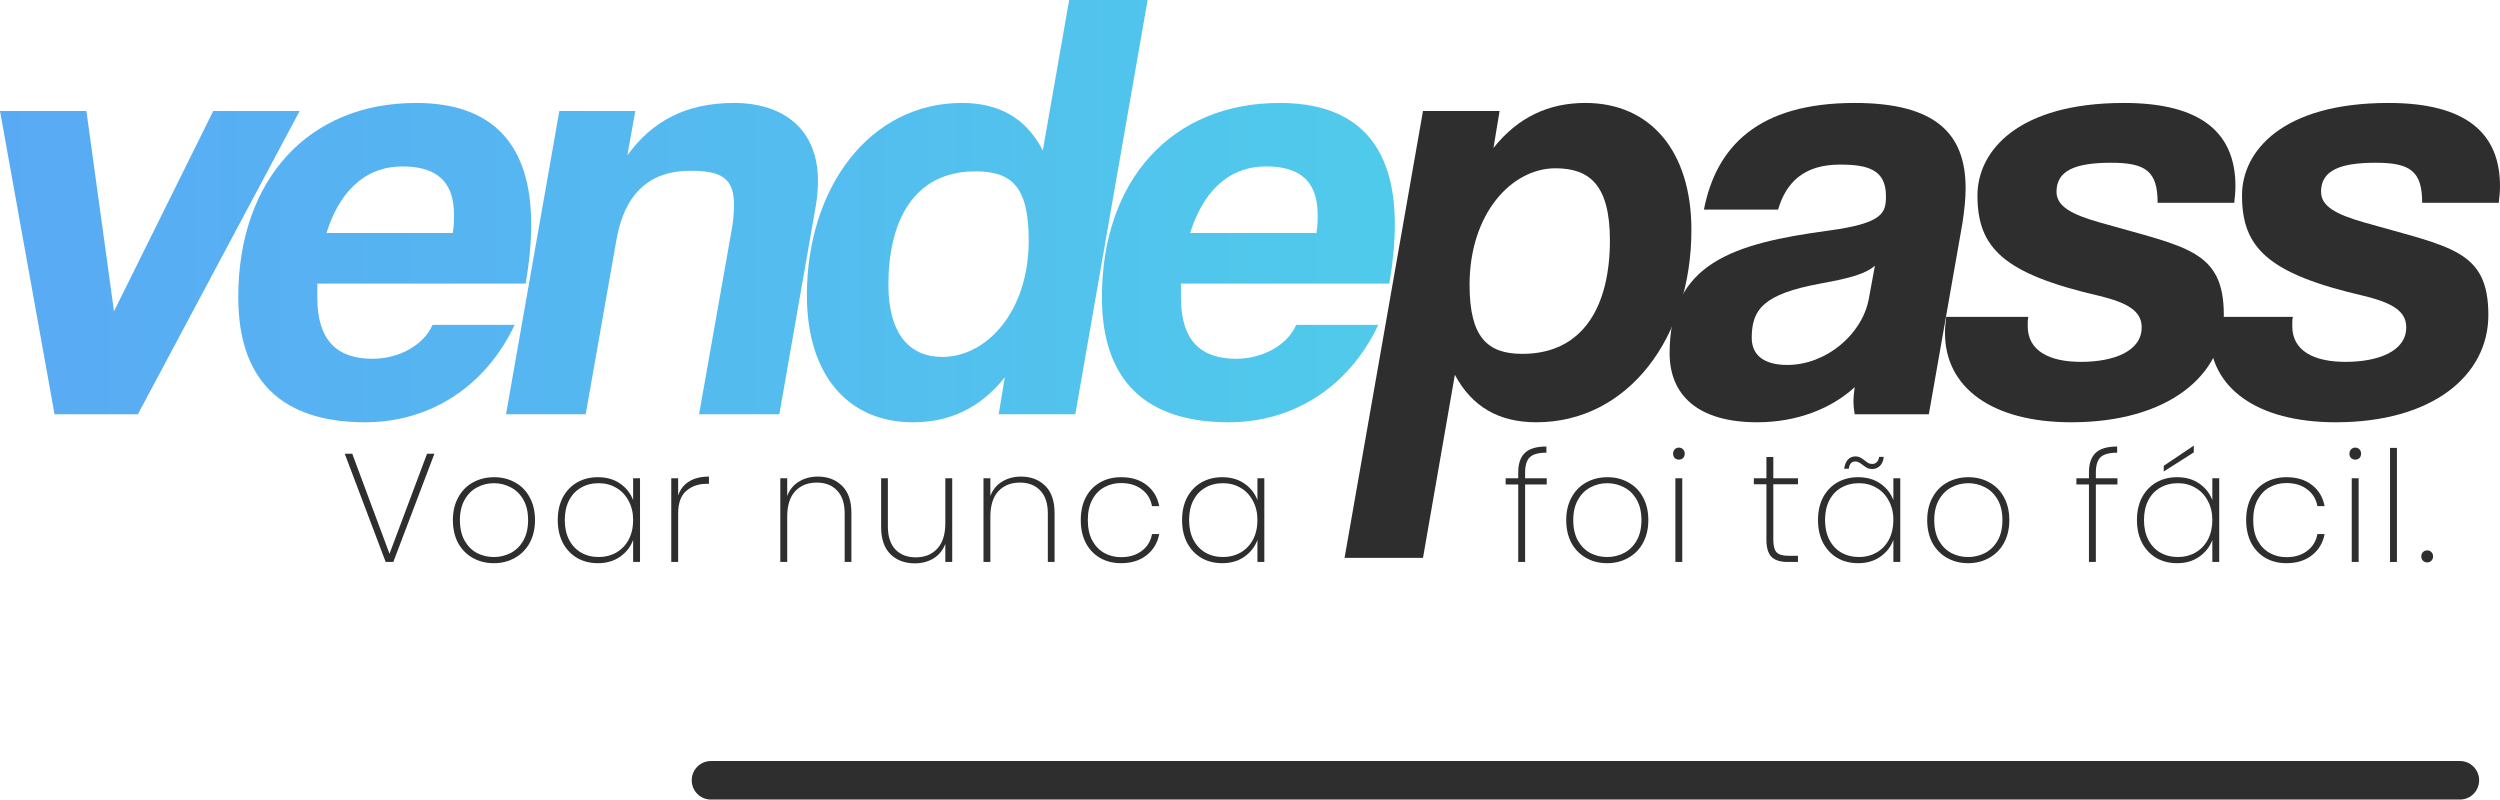
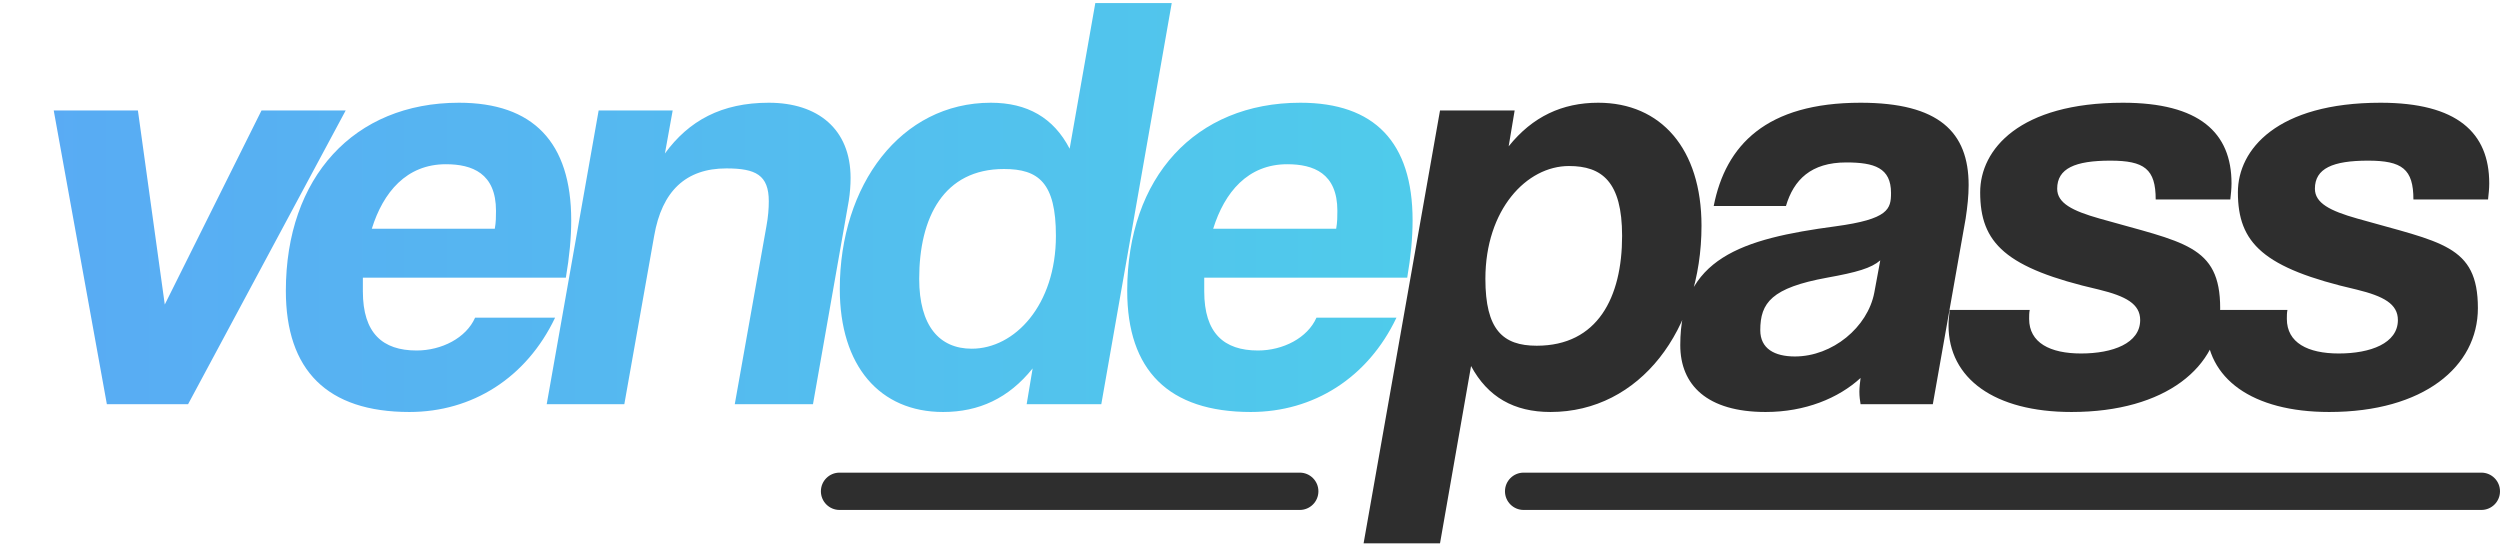
- <svg xmlns="http://www.w3.org/2000/svg" width="222" height="71" viewBox="0 0 222 71" fill="none">
-   <path d="M38.574 40.294L34.928 49.902H34.248L30.615 40.294H31.282L34.588 49.176L37.921 40.294H38.574Z" fill="#2E2E2E" />
-   <path d="M43.848 50.011C43.159 50.011 42.538 49.856 41.984 49.546C41.431 49.236 40.996 48.793 40.678 48.218C40.37 47.634 40.216 46.955 40.216 46.179C40.216 45.413 40.374 44.742 40.692 44.167C41.009 43.584 41.445 43.141 41.998 42.84C42.56 42.53 43.186 42.375 43.875 42.375C44.565 42.375 45.186 42.53 45.739 42.84C46.292 43.141 46.723 43.579 47.032 44.154C47.349 44.728 47.508 45.404 47.508 46.179C47.508 46.955 47.349 47.634 47.032 48.218C46.714 48.793 46.274 49.236 45.712 49.546C45.159 49.856 44.537 50.011 43.848 50.011ZM43.848 49.464C44.383 49.464 44.882 49.345 45.345 49.108C45.816 48.861 46.193 48.492 46.474 47.999C46.755 47.507 46.895 46.9 46.895 46.179C46.895 45.468 46.755 44.865 46.474 44.373C46.193 43.88 45.821 43.515 45.358 43.278C44.896 43.032 44.397 42.908 43.862 42.908C43.327 42.908 42.828 43.032 42.365 43.278C41.912 43.515 41.544 43.88 41.263 44.373C40.982 44.865 40.841 45.468 40.841 46.179C40.841 46.9 40.977 47.507 41.25 47.999C41.531 48.492 41.898 48.861 42.352 49.108C42.814 49.345 43.313 49.464 43.848 49.464Z" fill="#2E2E2E" />
-   <path d="M49.528 46.179C49.528 45.413 49.678 44.742 49.977 44.167C50.286 43.593 50.708 43.15 51.243 42.84C51.787 42.53 52.404 42.375 53.093 42.375C53.873 42.375 54.535 42.566 55.079 42.949C55.623 43.333 56.004 43.821 56.222 44.414V42.47H56.834V49.902H56.222V47.945C56.004 48.547 55.619 49.044 55.066 49.436C54.521 49.819 53.864 50.011 53.093 50.011C52.404 50.011 51.787 49.856 51.243 49.546C50.708 49.227 50.286 48.779 49.977 48.205C49.678 47.621 49.528 46.946 49.528 46.179ZM56.222 46.179C56.222 45.531 56.086 44.961 55.814 44.468C55.551 43.967 55.188 43.584 54.725 43.319C54.263 43.045 53.746 42.908 53.175 42.908C52.576 42.908 52.05 43.041 51.596 43.305C51.143 43.561 50.789 43.935 50.535 44.428C50.281 44.92 50.154 45.504 50.154 46.179C50.154 46.854 50.281 47.438 50.535 47.931C50.789 48.424 51.143 48.802 51.596 49.067C52.059 49.331 52.585 49.464 53.175 49.464C53.746 49.464 54.263 49.331 54.725 49.067C55.197 48.793 55.564 48.41 55.827 47.917C56.09 47.415 56.222 46.836 56.222 46.179Z" fill="#2E2E2E" />
-   <path d="M60.22 44.003C60.401 43.456 60.723 43.041 61.186 42.758C61.648 42.466 62.238 42.32 62.954 42.32V42.963H62.75C62.025 42.963 61.422 43.173 60.941 43.593C60.46 44.003 60.22 44.678 60.22 45.618V49.902H59.608V42.47H60.22V44.003Z" fill="#2E2E2E" />
-   <path d="M72.625 42.32C73.505 42.32 74.221 42.594 74.775 43.141C75.328 43.679 75.604 44.482 75.604 45.55V49.902H75.006V45.591C75.006 44.706 74.784 44.031 74.339 43.565C73.895 43.091 73.292 42.854 72.53 42.854C71.732 42.854 71.092 43.109 70.612 43.62C70.14 44.131 69.904 44.888 69.904 45.892V49.902H69.292V42.47H69.904V44.044C70.113 43.488 70.457 43.063 70.938 42.772C71.428 42.47 71.99 42.32 72.625 42.32Z" fill="#2E2E2E" />
-   <path d="M84.557 42.47V49.902H83.945V48.287C83.736 48.852 83.387 49.286 82.897 49.587C82.416 49.879 81.863 50.025 81.237 50.025C80.358 50.025 79.637 49.756 79.074 49.217C78.521 48.67 78.244 47.862 78.244 46.795V42.47H78.843V46.754C78.843 47.639 79.065 48.319 79.51 48.793C79.954 49.258 80.557 49.491 81.319 49.491C82.117 49.491 82.752 49.236 83.224 48.725C83.704 48.214 83.945 47.456 83.945 46.453V42.47H84.557Z" fill="#2E2E2E" />
-   <path d="M90.666 42.32C91.546 42.32 92.262 42.594 92.816 43.141C93.369 43.679 93.646 44.482 93.646 45.55V49.902H93.047V45.591C93.047 44.706 92.825 44.031 92.38 43.565C91.936 43.091 91.333 42.854 90.571 42.854C89.773 42.854 89.133 43.109 88.653 43.62C88.181 44.131 87.945 44.888 87.945 45.892V49.902H87.333V42.47H87.945V44.044C88.154 43.488 88.498 43.063 88.979 42.772C89.469 42.47 90.031 42.32 90.666 42.32Z" fill="#2E2E2E" />
-   <path d="M95.973 46.179C95.973 45.404 96.122 44.728 96.422 44.154C96.73 43.579 97.152 43.141 97.687 42.84C98.231 42.53 98.852 42.375 99.551 42.375C100.476 42.375 101.233 42.607 101.823 43.073C102.421 43.538 102.793 44.163 102.938 44.947H102.299C102.181 44.309 101.873 43.807 101.374 43.442C100.884 43.077 100.276 42.895 99.551 42.895C99.006 42.895 98.512 43.018 98.068 43.264C97.623 43.501 97.265 43.871 96.993 44.373C96.73 44.865 96.598 45.468 96.598 46.179C96.598 46.9 96.73 47.507 96.993 47.999C97.265 48.492 97.623 48.861 98.068 49.108C98.512 49.354 99.006 49.477 99.551 49.477C100.276 49.477 100.884 49.295 101.374 48.93C101.873 48.565 102.181 48.063 102.299 47.425H102.938C102.793 48.2 102.421 48.825 101.823 49.3C101.224 49.774 100.467 50.011 99.551 50.011C98.852 50.011 98.231 49.856 97.687 49.546C97.152 49.236 96.73 48.793 96.422 48.218C96.122 47.634 95.973 46.955 95.973 46.179Z" fill="#2E2E2E" />
-   <path d="M104.967 46.179C104.967 45.413 105.116 44.742 105.416 44.167C105.724 43.593 106.146 43.15 106.681 42.84C107.225 42.53 107.842 42.375 108.531 42.375C109.311 42.375 109.973 42.566 110.517 42.949C111.062 43.333 111.442 43.821 111.66 44.414V42.47H112.272V49.902H111.66V47.945C111.442 48.547 111.057 49.044 110.504 49.436C109.96 49.819 109.302 50.011 108.531 50.011C107.842 50.011 107.225 49.856 106.681 49.546C106.146 49.227 105.724 48.779 105.416 48.205C105.116 47.621 104.967 46.946 104.967 46.179ZM111.66 46.179C111.66 45.531 111.524 44.961 111.252 44.468C110.989 43.967 110.626 43.584 110.164 43.319C109.701 43.045 109.184 42.908 108.613 42.908C108.014 42.908 107.488 43.041 107.035 43.305C106.581 43.561 106.227 43.935 105.973 44.428C105.719 44.92 105.592 45.504 105.592 46.179C105.592 46.854 105.719 47.438 105.973 47.931C106.227 48.424 106.581 48.802 107.035 49.067C107.497 49.331 108.023 49.464 108.613 49.464C109.184 49.464 109.701 49.331 110.164 49.067C110.635 48.793 111.003 48.41 111.266 47.917C111.529 47.415 111.66 46.836 111.66 46.179Z" fill="#2E2E2E" />
-   <path d="M137.349 43.018H135.43V49.902H134.818V43.018H133.703V42.47H134.818V41.95C134.818 41.175 135.013 40.6 135.403 40.226C135.793 39.843 136.433 39.651 137.321 39.651V40.199C136.614 40.199 136.12 40.336 135.839 40.609C135.566 40.883 135.43 41.33 135.43 41.95V42.47H137.349V43.018Z" fill="#2E2E2E" />
-   <path d="M142.713 50.011C142.023 50.011 141.402 49.856 140.849 49.546C140.295 49.236 139.86 48.793 139.543 48.218C139.234 47.634 139.08 46.955 139.08 46.179C139.08 45.413 139.239 44.742 139.556 44.167C139.874 43.584 140.309 43.141 140.862 42.84C141.425 42.53 142.05 42.375 142.74 42.375C143.429 42.375 144.05 42.53 144.604 42.84C145.157 43.141 145.588 43.579 145.896 44.154C146.213 44.728 146.372 45.404 146.372 46.179C146.372 46.955 146.213 47.634 145.896 48.218C145.579 48.793 145.139 49.236 144.576 49.546C144.023 49.856 143.402 50.011 142.713 50.011ZM142.713 49.464C143.248 49.464 143.746 49.345 144.209 49.108C144.681 48.861 145.057 48.492 145.338 47.999C145.619 47.507 145.76 46.9 145.76 46.179C145.76 45.468 145.619 44.865 145.338 44.373C145.057 43.88 144.685 43.515 144.223 43.278C143.76 43.032 143.261 42.908 142.726 42.908C142.191 42.908 141.692 43.032 141.23 43.278C140.776 43.515 140.409 43.88 140.128 44.373C139.846 44.865 139.706 45.468 139.706 46.179C139.706 46.9 139.842 47.507 140.114 47.999C140.395 48.492 140.762 48.861 141.216 49.108C141.679 49.345 142.177 49.464 142.713 49.464Z" fill="#2E2E2E" />
-   <path d="M149.087 40.815C148.942 40.815 148.819 40.769 148.719 40.678C148.62 40.577 148.57 40.445 148.57 40.281C148.57 40.126 148.62 39.998 148.719 39.898C148.819 39.797 148.942 39.747 149.087 39.747C149.232 39.747 149.354 39.797 149.454 39.898C149.554 39.998 149.604 40.126 149.604 40.281C149.604 40.445 149.554 40.577 149.454 40.678C149.354 40.769 149.232 40.815 149.087 40.815ZM149.386 42.47V49.902H148.774V42.47H149.386Z" fill="#2E2E2E" />
-   <path d="M157.47 43.004V47.917C157.47 48.465 157.57 48.843 157.769 49.053C157.969 49.254 158.322 49.354 158.83 49.354H159.66V49.902H158.735C158.091 49.902 157.615 49.751 157.307 49.45C157.007 49.14 156.858 48.629 156.858 47.917V43.004H155.742V42.47H156.858V40.582H157.47V42.47H159.66V43.004H157.47Z" fill="#2E2E2E" />
-   <path d="M161.438 46.179C161.438 45.413 161.588 44.742 161.887 44.167C162.195 43.593 162.617 43.15 163.152 42.84C163.696 42.53 164.313 42.375 165.002 42.375C165.782 42.375 166.445 42.566 166.989 42.949C167.533 43.333 167.914 43.821 168.132 44.414V42.47H168.744V49.902H168.132V47.945C167.914 48.547 167.528 49.044 166.975 49.436C166.431 49.819 165.773 50.011 165.002 50.011C164.313 50.011 163.696 49.856 163.152 49.546C162.617 49.227 162.195 48.779 161.887 48.205C161.588 47.621 161.438 46.946 161.438 46.179ZM168.132 46.179C168.132 45.531 167.995 44.961 167.723 44.468C167.46 43.967 167.098 43.584 166.635 43.319C166.172 43.045 165.655 42.908 165.084 42.908C164.485 42.908 163.959 43.041 163.506 43.305C163.052 43.561 162.699 43.935 162.445 44.428C162.191 44.92 162.064 45.504 162.064 46.179C162.064 46.854 162.191 47.438 162.445 47.931C162.699 48.424 163.052 48.802 163.506 49.067C163.968 49.331 164.495 49.464 165.084 49.464C165.655 49.464 166.172 49.331 166.635 49.067C167.107 48.793 167.474 48.41 167.737 47.917C168 47.415 168.132 46.836 168.132 46.179ZM163.764 41.622C163.81 41.275 163.919 41.006 164.091 40.815C164.272 40.623 164.499 40.527 164.771 40.527C164.925 40.527 165.061 40.559 165.179 40.623C165.297 40.678 165.429 40.764 165.574 40.883C165.71 40.992 165.823 41.075 165.914 41.129C166.014 41.175 166.132 41.198 166.268 41.198C166.422 41.198 166.553 41.143 166.662 41.033C166.771 40.924 166.839 40.769 166.866 40.568H167.274C167.247 40.897 167.138 41.161 166.948 41.362C166.757 41.553 166.526 41.649 166.254 41.649C166.082 41.649 165.932 41.617 165.805 41.553C165.687 41.49 165.551 41.398 165.397 41.28C165.27 41.179 165.161 41.106 165.07 41.061C164.98 41.006 164.875 40.979 164.758 40.979C164.422 40.979 164.227 41.193 164.173 41.622H163.764Z" fill="#2E2E2E" />
-   <path d="M174.769 50.011C174.079 50.011 173.458 49.856 172.905 49.546C172.352 49.236 171.916 48.793 171.599 48.218C171.29 47.634 171.136 46.955 171.136 46.179C171.136 45.413 171.295 44.742 171.612 44.167C171.93 43.584 172.365 43.141 172.918 42.84C173.481 42.53 174.107 42.375 174.796 42.375C175.485 42.375 176.106 42.53 176.66 42.84C177.213 43.141 177.644 43.579 177.952 44.154C178.27 44.728 178.428 45.404 178.428 46.179C178.428 46.955 178.27 47.634 177.952 48.218C177.635 48.793 177.195 49.236 176.632 49.546C176.079 49.856 175.458 50.011 174.769 50.011ZM174.769 49.464C175.304 49.464 175.803 49.345 176.265 49.108C176.737 48.861 177.113 48.492 177.394 47.999C177.675 47.507 177.816 46.9 177.816 46.179C177.816 45.468 177.675 44.865 177.394 44.373C177.113 43.88 176.741 43.515 176.279 43.278C175.816 43.032 175.317 42.908 174.782 42.908C174.247 42.908 173.748 43.032 173.286 43.278C172.832 43.515 172.465 43.88 172.184 44.373C171.903 44.865 171.762 45.468 171.762 46.179C171.762 46.9 171.898 47.507 172.17 47.999C172.451 48.492 172.819 48.861 173.272 49.108C173.735 49.345 174.233 49.464 174.769 49.464Z" fill="#2E2E2E" />
-   <path d="M188.03 43.018H186.112V49.902H185.499V43.018H184.384V42.47H185.499V41.95C185.499 41.175 185.694 40.6 186.084 40.226C186.474 39.843 187.114 39.651 188.003 39.651V40.199C187.295 40.199 186.801 40.336 186.52 40.609C186.248 40.883 186.112 41.33 186.112 41.95V42.47H188.03V43.018Z" fill="#2E2E2E" />
-   <path d="M189.761 46.179C189.761 45.413 189.911 44.742 190.21 44.167C190.519 43.593 190.94 43.15 191.476 42.84C192.02 42.53 192.636 42.375 193.326 42.375C194.106 42.375 194.768 42.566 195.312 42.949C195.856 43.333 196.237 43.821 196.455 44.414V42.47H197.067V49.902H196.455V47.945C196.237 48.547 195.852 49.044 195.298 49.436C194.754 49.819 194.097 50.011 193.326 50.011C192.636 50.011 192.02 49.856 191.476 49.546C190.94 49.227 190.519 48.779 190.21 48.205C189.911 47.621 189.761 46.946 189.761 46.179ZM196.455 46.179C196.455 45.531 196.319 44.961 196.047 44.468C195.784 43.967 195.421 43.584 194.958 43.319C194.496 43.045 193.979 42.908 193.407 42.908C192.809 42.908 192.283 43.041 191.829 43.305C191.376 43.561 191.022 43.935 190.768 44.428C190.514 44.92 190.387 45.504 190.387 46.179C190.387 46.854 190.514 47.438 190.768 47.931C191.022 48.424 191.376 48.802 191.829 49.067C192.292 49.331 192.818 49.464 193.407 49.464C193.979 49.464 194.496 49.331 194.958 49.067C195.43 48.793 195.797 48.41 196.06 47.917C196.323 47.415 196.455 46.836 196.455 46.179ZM194.809 40.171L192.142 41.868V41.362L194.809 39.569V40.171Z" fill="#2E2E2E" />
-   <path d="M199.459 46.179C199.459 45.404 199.609 44.728 199.908 44.154C200.217 43.579 200.639 43.141 201.174 42.84C201.718 42.53 202.339 42.375 203.037 42.375C203.963 42.375 204.72 42.607 205.309 43.073C205.908 43.538 206.28 44.163 206.425 44.947H205.786C205.668 44.309 205.359 43.807 204.861 43.442C204.371 43.077 203.763 42.895 203.037 42.895C202.493 42.895 201.999 43.018 201.555 43.264C201.11 43.501 200.752 43.871 200.48 44.373C200.217 44.865 200.085 45.468 200.085 46.179C200.085 46.9 200.217 47.507 200.48 47.999C200.752 48.492 201.11 48.861 201.555 49.108C201.999 49.354 202.493 49.477 203.037 49.477C203.763 49.477 204.371 49.295 204.861 48.93C205.359 48.565 205.668 48.063 205.786 47.425H206.425C206.28 48.2 205.908 48.825 205.309 49.3C204.711 49.774 203.954 50.011 203.037 50.011C202.339 50.011 201.718 49.856 201.174 49.546C200.639 49.236 200.217 48.793 199.908 48.218C199.609 47.634 199.459 46.955 199.459 46.179Z" fill="#2E2E2E" />
-   <path d="M209.147 40.815C209.002 40.815 208.88 40.769 208.78 40.678C208.68 40.577 208.63 40.445 208.63 40.281C208.63 40.126 208.68 39.998 208.78 39.898C208.88 39.797 209.002 39.747 209.147 39.747C209.292 39.747 209.415 39.797 209.515 39.898C209.614 39.998 209.664 40.126 209.664 40.281C209.664 40.445 209.614 40.577 209.515 40.678C209.415 40.769 209.292 40.815 209.147 40.815ZM209.447 42.47V49.902H208.834V42.47H209.447Z" fill="#2E2E2E" />
-   <path d="M212.847 39.774V49.902H212.235V39.774H212.847Z" fill="#2E2E2E" />
-   <path d="M215.54 49.943C215.386 49.943 215.259 49.892 215.16 49.792C215.06 49.692 215.01 49.564 215.01 49.409C215.01 49.254 215.06 49.126 215.16 49.026C215.259 48.925 215.386 48.875 215.54 48.875C215.686 48.875 215.808 48.925 215.908 49.026C216.008 49.126 216.057 49.254 216.057 49.409C216.057 49.564 216.008 49.692 215.908 49.792C215.808 49.892 215.686 49.943 215.54 49.943Z" fill="#2E2E2E" />
-   <path d="M12.244 36.786H4.843L0 9.854H7.673L10.122 27.645L18.938 9.854H26.611L12.244 36.786Z" fill="url(#paint0_linear_19_369)" />
-   <path d="M46.68 25.181H28.178V26.44C28.178 30.272 29.974 31.86 33.076 31.86C35.361 31.86 37.592 30.71 38.409 28.849H45.701C43.089 34.378 38.137 37.498 32.423 37.498C24.913 37.498 21.158 33.666 21.158 26.386C21.158 15.985 27.362 9.142 36.939 9.142C43.687 9.142 47.17 12.755 47.17 19.926C47.17 21.514 47.007 23.265 46.68 25.181ZM28.994 20.692H40.205C40.313 20.09 40.313 19.543 40.313 19.05C40.313 15.601 38.137 14.78 35.742 14.78C32.151 14.78 30.028 17.353 28.994 20.692Z" fill="url(#paint1_linear_19_369)" />
-   <path d="M69.206 36.786H62.077L64.961 20.473C65.124 19.598 65.179 18.831 65.179 18.174C65.179 15.766 63.982 15.164 61.315 15.164C57.615 15.164 55.438 17.244 54.73 21.349L52.01 36.786H44.935L49.669 9.854H56.417L55.71 13.795C57.887 10.784 60.88 9.142 65.179 9.142C69.641 9.142 72.634 11.55 72.634 16.039C72.634 16.696 72.58 17.408 72.471 18.119L69.206 36.786Z" fill="url(#paint2_linear_19_369)" />
-   <path d="M83.677 31.695C87.596 31.695 91.35 27.699 91.35 21.349C91.35 16.477 89.772 15.218 86.616 15.218C81.12 15.218 78.889 19.652 78.889 25.291C78.889 29.615 80.739 31.695 83.677 31.695ZM95.486 36.786H88.684L89.228 33.502C87.052 36.239 84.331 37.498 81.065 37.498C75.297 37.498 71.651 33.283 71.651 26.221C71.651 16.696 77.202 9.142 85.419 9.142C88.738 9.142 91.133 10.51 92.602 13.357L94.942 0H101.908L95.486 36.786Z" fill="url(#paint3_linear_19_369)" />
-   <path d="M123.373 25.181H104.87V26.44C104.87 30.272 106.666 31.86 109.768 31.86C112.054 31.86 114.285 30.71 115.101 28.849H122.393C119.781 34.378 114.829 37.498 109.115 37.498C101.605 37.498 97.85 33.666 97.85 26.386C97.85 15.985 104.054 9.142 113.632 9.142C120.38 9.142 123.862 12.755 123.862 19.926C123.862 21.514 123.699 23.265 123.373 25.181ZM105.687 20.692H116.897C117.006 20.09 117.006 19.543 117.006 19.05C117.006 15.601 114.829 14.78 112.434 14.78C108.843 14.78 106.72 17.353 105.687 20.692Z" fill="url(#paint4_linear_19_369)" />
-   <path d="M135.178 31.422C140.728 31.422 142.96 26.988 142.96 21.349C142.96 16.368 141.109 14.944 138.116 14.944C134.253 14.944 130.498 18.941 130.498 25.291C130.498 29.944 132.076 31.422 135.178 31.422ZM126.362 49.541H119.396L126.362 9.854H133.164L132.62 13.138C134.797 10.401 137.518 9.142 140.783 9.142C146.497 9.142 150.197 13.357 150.197 20.419C150.197 29.944 144.592 37.498 136.429 37.498C133.11 37.498 130.715 36.13 129.192 33.283L126.362 49.541Z" fill="#2E2E2E" />
-   <path d="M165.948 26.55L166.492 23.594C165.676 24.305 164.37 24.689 161.649 25.181C156.588 26.112 155.554 27.48 155.554 29.998C155.554 31.695 156.86 32.407 158.71 32.407C162.139 32.407 165.35 29.725 165.948 26.55ZM171.281 36.786H164.697C164.642 36.458 164.588 36.075 164.588 35.637C164.588 35.254 164.642 34.816 164.697 34.378C162.683 36.239 159.636 37.498 156.044 37.498C150.711 37.498 148.262 35.035 148.262 31.367C148.262 23.375 153.867 21.623 162.411 20.473C167.254 19.817 167.472 18.886 167.472 17.408C167.472 15.109 165.948 14.616 163.39 14.616C160.18 14.616 158.602 16.203 157.894 18.612H151.309C152.398 13.028 156.098 9.142 164.697 9.142C171.825 9.142 174.546 11.824 174.546 16.696C174.546 17.682 174.437 18.667 174.274 19.762L171.281 36.786Z" fill="#2E2E2E" />
-   <path d="M198.4 18.01H191.597C191.597 15.218 190.563 14.452 187.461 14.452C184.251 14.452 182.618 15.164 182.618 17.025C182.618 18.338 183.979 19.05 186.482 19.762C194.101 21.951 197.475 22.17 197.475 27.973C197.475 33.338 192.522 37.498 183.924 37.498C176.904 37.498 172.714 34.432 172.714 29.561C172.714 29.123 172.768 28.63 172.823 28.137H180.115C180.06 28.411 180.06 28.685 180.06 28.958C180.06 31.148 181.965 32.133 184.795 32.133C187.679 32.133 190.182 31.203 190.182 29.068C190.182 27.59 188.876 26.878 186.427 26.276C177.884 24.305 175.598 22.006 175.598 17.353C175.598 13.412 179.19 9.142 188.604 9.142C195.57 9.142 198.508 11.879 198.508 16.532C198.508 17.025 198.454 17.517 198.4 18.01Z" fill="#2E2E2E" />
-   <path d="M221.891 18.01H215.089C215.089 15.218 214.055 14.452 210.953 14.452C207.742 14.452 206.11 15.164 206.11 17.025C206.11 18.338 207.47 19.05 209.973 19.762C217.592 21.951 220.966 22.17 220.966 27.973C220.966 33.338 216.014 37.498 207.416 37.498C200.396 37.498 196.205 34.432 196.205 29.561C196.205 29.123 196.26 28.63 196.314 28.137H203.606C203.552 28.411 203.552 28.685 203.552 28.958C203.552 31.148 205.457 32.133 208.286 32.133C211.171 32.133 213.674 31.203 213.674 29.068C213.674 27.59 212.368 26.878 209.919 26.276C201.375 24.305 199.09 22.006 199.09 17.353C199.09 13.412 202.681 9.142 212.096 9.142C219.061 9.142 222 11.879 222 16.532C222 17.025 221.946 17.517 221.891 18.01Z" fill="#2E2E2E" />
-   <path d="M61.425 69.289C61.425 68.344 62.187 67.579 63.126 67.579H218.446C219.386 67.579 220.147 68.344 220.147 69.289C220.147 70.234 219.386 71 218.446 71H63.126C62.187 71 61.425 70.234 61.425 69.289Z" fill="#2E2E2E" />
+ <svg xmlns="http://www.w3.org/2000/svg" width="402" height="88" viewBox="0 0 402 88" fill="none">
+   <path d="M30.24 65H17.184L8.64 17.768H22.176L26.496 48.968L42.048 17.768H55.584L30.24 65ZM90.989 44.648H58.349V46.856C58.349 53.576 61.517 56.36 66.989 56.36C71.02 56.36 74.957 54.344 76.397 51.08H89.26C84.653 60.776 75.916 66.248 65.837 66.248C52.589 66.248 45.965 59.528 45.965 46.76C45.965 28.52 56.908 16.52 73.805 16.52C85.709 16.52 91.853 22.856 91.853 35.432C91.853 38.216 91.564 41.288 90.989 44.648ZM59.788 36.776H79.564C79.757 35.72 79.757 34.76 79.757 33.896C79.757 27.848 75.916 26.408 71.692 26.408C65.356 26.408 61.612 30.92 59.788 36.776ZM130.726 65H118.15L123.238 36.392C123.526 34.856 123.622 33.512 123.622 32.36C123.622 28.136 121.51 27.08 116.806 27.08C110.278 27.08 106.438 30.728 105.19 37.928L100.39 65H87.91L96.262 17.768H108.166L106.918 24.68C110.758 19.4 116.038 16.52 123.622 16.52C131.494 16.52 136.774 20.744 136.774 28.616C136.774 29.768 136.678 31.016 136.486 32.264L130.726 65ZM156.255 56.072C163.167 56.072 169.791 49.064 169.791 37.928C169.791 29.384 167.007 27.176 161.439 27.176C151.743 27.176 147.807 34.952 147.807 44.84C147.807 52.424 151.071 56.072 156.255 56.072ZM177.087 65H165.087L166.047 59.24C162.207 64.04 157.407 66.248 151.647 66.248C141.471 66.248 135.039 58.856 135.039 46.472C135.039 29.768 144.831 16.52 159.327 16.52C165.183 16.52 169.407 18.92 171.999 23.912L176.127 0.488H188.415L177.087 65ZM226.281 44.648H193.641V46.856C193.641 53.576 196.809 56.36 202.281 56.36C206.313 56.36 210.249 54.344 211.689 51.08H224.553C219.945 60.776 211.209 66.248 201.129 66.248C187.881 66.248 181.257 59.528 181.257 46.76C181.257 28.52 192.201 16.52 209.097 16.52C221.001 16.52 227.145 22.856 227.145 35.432C227.145 38.216 226.857 41.288 226.281 44.648ZM195.081 36.776H214.857C215.049 35.72 215.049 34.76 215.049 33.896C215.049 27.848 211.209 26.408 206.985 26.408C200.649 26.408 196.905 30.92 195.081 36.776Z" fill="url(#paint0_linear_48_49)" />
+   <path d="M247.106 55.592C256.898 55.592 260.834 47.816 260.834 37.928C260.834 29.192 257.57 26.696 252.29 26.696C245.474 26.696 238.85 33.704 238.85 44.84C238.85 53 241.634 55.592 247.106 55.592ZM231.554 87.368H219.266L231.554 17.768H243.554L242.594 23.528C246.434 18.728 251.234 16.52 256.994 16.52C267.074 16.52 273.602 23.912 273.602 36.296C273.602 53 263.714 66.248 249.314 66.248C243.458 66.248 239.234 63.848 236.546 58.856L231.554 87.368ZM301.388 47.048L302.348 41.864C300.908 43.112 298.604 43.784 293.804 44.648C284.876 46.28 283.052 48.68 283.052 53.096C283.052 56.072 285.356 57.32 288.62 57.32C294.668 57.32 300.332 52.616 301.388 47.048ZM310.796 65H299.18C299.084 64.424 298.988 63.752 298.988 62.984C298.988 62.312 299.084 61.544 299.18 60.776C295.628 64.04 290.252 66.248 283.916 66.248C274.508 66.248 270.188 61.928 270.188 55.496C270.188 41.48 280.076 38.408 295.148 36.392C303.692 35.24 304.076 33.608 304.076 31.016C304.076 26.984 301.388 26.12 296.876 26.12C291.212 26.12 288.428 28.904 287.18 33.128H275.564C277.484 23.336 284.012 16.52 299.18 16.52C311.756 16.52 316.556 21.224 316.556 29.768C316.556 31.496 316.364 33.224 316.076 35.144L310.796 65ZM358.636 32.072H346.636C346.636 27.176 344.812 25.832 339.34 25.832C333.676 25.832 330.796 27.08 330.796 30.344C330.796 32.648 333.196 33.896 337.612 35.144C351.052 38.984 357.004 39.368 357.004 49.544C357.004 58.952 348.268 66.248 333.1 66.248C320.716 66.248 313.324 60.872 313.324 52.328C313.324 51.56 313.42 50.696 313.516 49.832H326.38C326.284 50.312 326.284 50.792 326.284 51.272C326.284 55.112 329.644 56.84 334.636 56.84C339.724 56.84 344.14 55.208 344.14 51.464C344.14 48.872 341.836 47.624 337.516 46.568C322.444 43.112 318.412 39.08 318.412 30.92C318.412 24.008 324.748 16.52 341.356 16.52C353.644 16.52 358.828 21.32 358.828 29.48C358.828 30.344 358.732 31.208 358.636 32.072ZM400.077 32.072H388.077C388.077 27.176 386.253 25.832 380.781 25.832C375.117 25.832 372.237 27.08 372.237 30.344C372.237 32.648 374.637 33.896 379.053 35.144C392.493 38.984 398.445 39.368 398.445 49.544C398.445 58.952 389.709 66.248 374.541 66.248C362.157 66.248 354.765 60.872 354.765 52.328C354.765 51.56 354.861 50.696 354.957 49.832H367.821C367.725 50.312 367.725 50.792 367.725 51.272C367.725 55.112 371.085 56.84 376.077 56.84C381.165 56.84 385.581 55.208 385.581 51.464C385.581 48.872 383.277 47.624 378.957 46.568C363.885 43.112 359.853 39.08 359.853 30.92C359.853 24.008 366.189 16.52 382.797 16.52C395.085 16.52 400.269 21.32 400.269 29.48C400.269 30.344 400.173 31.208 400.077 32.072Z" fill="#2E2E2E" />
+   <rect x="242" y="76" width="160" height="6" rx="3" fill="#2E2E2E" />
+   <rect x="132" y="76" width="80" height="6" rx="3" fill="#2E2E2E" />
  <defs>
-     <linearGradient id="paint0_linear_19_369" x1="0" y1="35.5" x2="222" y2="35.5" gradientUnits="userSpaceOnUse">
-       <stop stop-color="#59AAF4" />
-       <stop offset="1" stop-color="#48E4E4" />
-     </linearGradient>
-     <linearGradient id="paint1_linear_19_369" x1="0" y1="35.5" x2="222" y2="35.5" gradientUnits="userSpaceOnUse">
-       <stop stop-color="#59AAF4" />
-       <stop offset="1" stop-color="#48E4E4" />
-     </linearGradient>
-     <linearGradient id="paint2_linear_19_369" x1="0" y1="35.5" x2="222" y2="35.5" gradientUnits="userSpaceOnUse">
-       <stop stop-color="#59AAF4" />
-       <stop offset="1" stop-color="#48E4E4" />
-     </linearGradient>
-     <linearGradient id="paint3_linear_19_369" x1="0" y1="35.5" x2="222" y2="35.5" gradientUnits="userSpaceOnUse">
-       <stop stop-color="#59AAF4" />
-       <stop offset="1" stop-color="#48E4E4" />
-     </linearGradient>
-     <linearGradient id="paint4_linear_19_369" x1="0" y1="35.5" x2="222" y2="35.5" gradientUnits="userSpaceOnUse">
+     <linearGradient id="paint0_linear_48_49" x1="0" y1="30" x2="397" y2="30" gradientUnits="userSpaceOnUse">
      <stop stop-color="#59AAF4" />
      <stop offset="1" stop-color="#48E4E4" />
    </linearGradient>
  </defs>
</svg>
